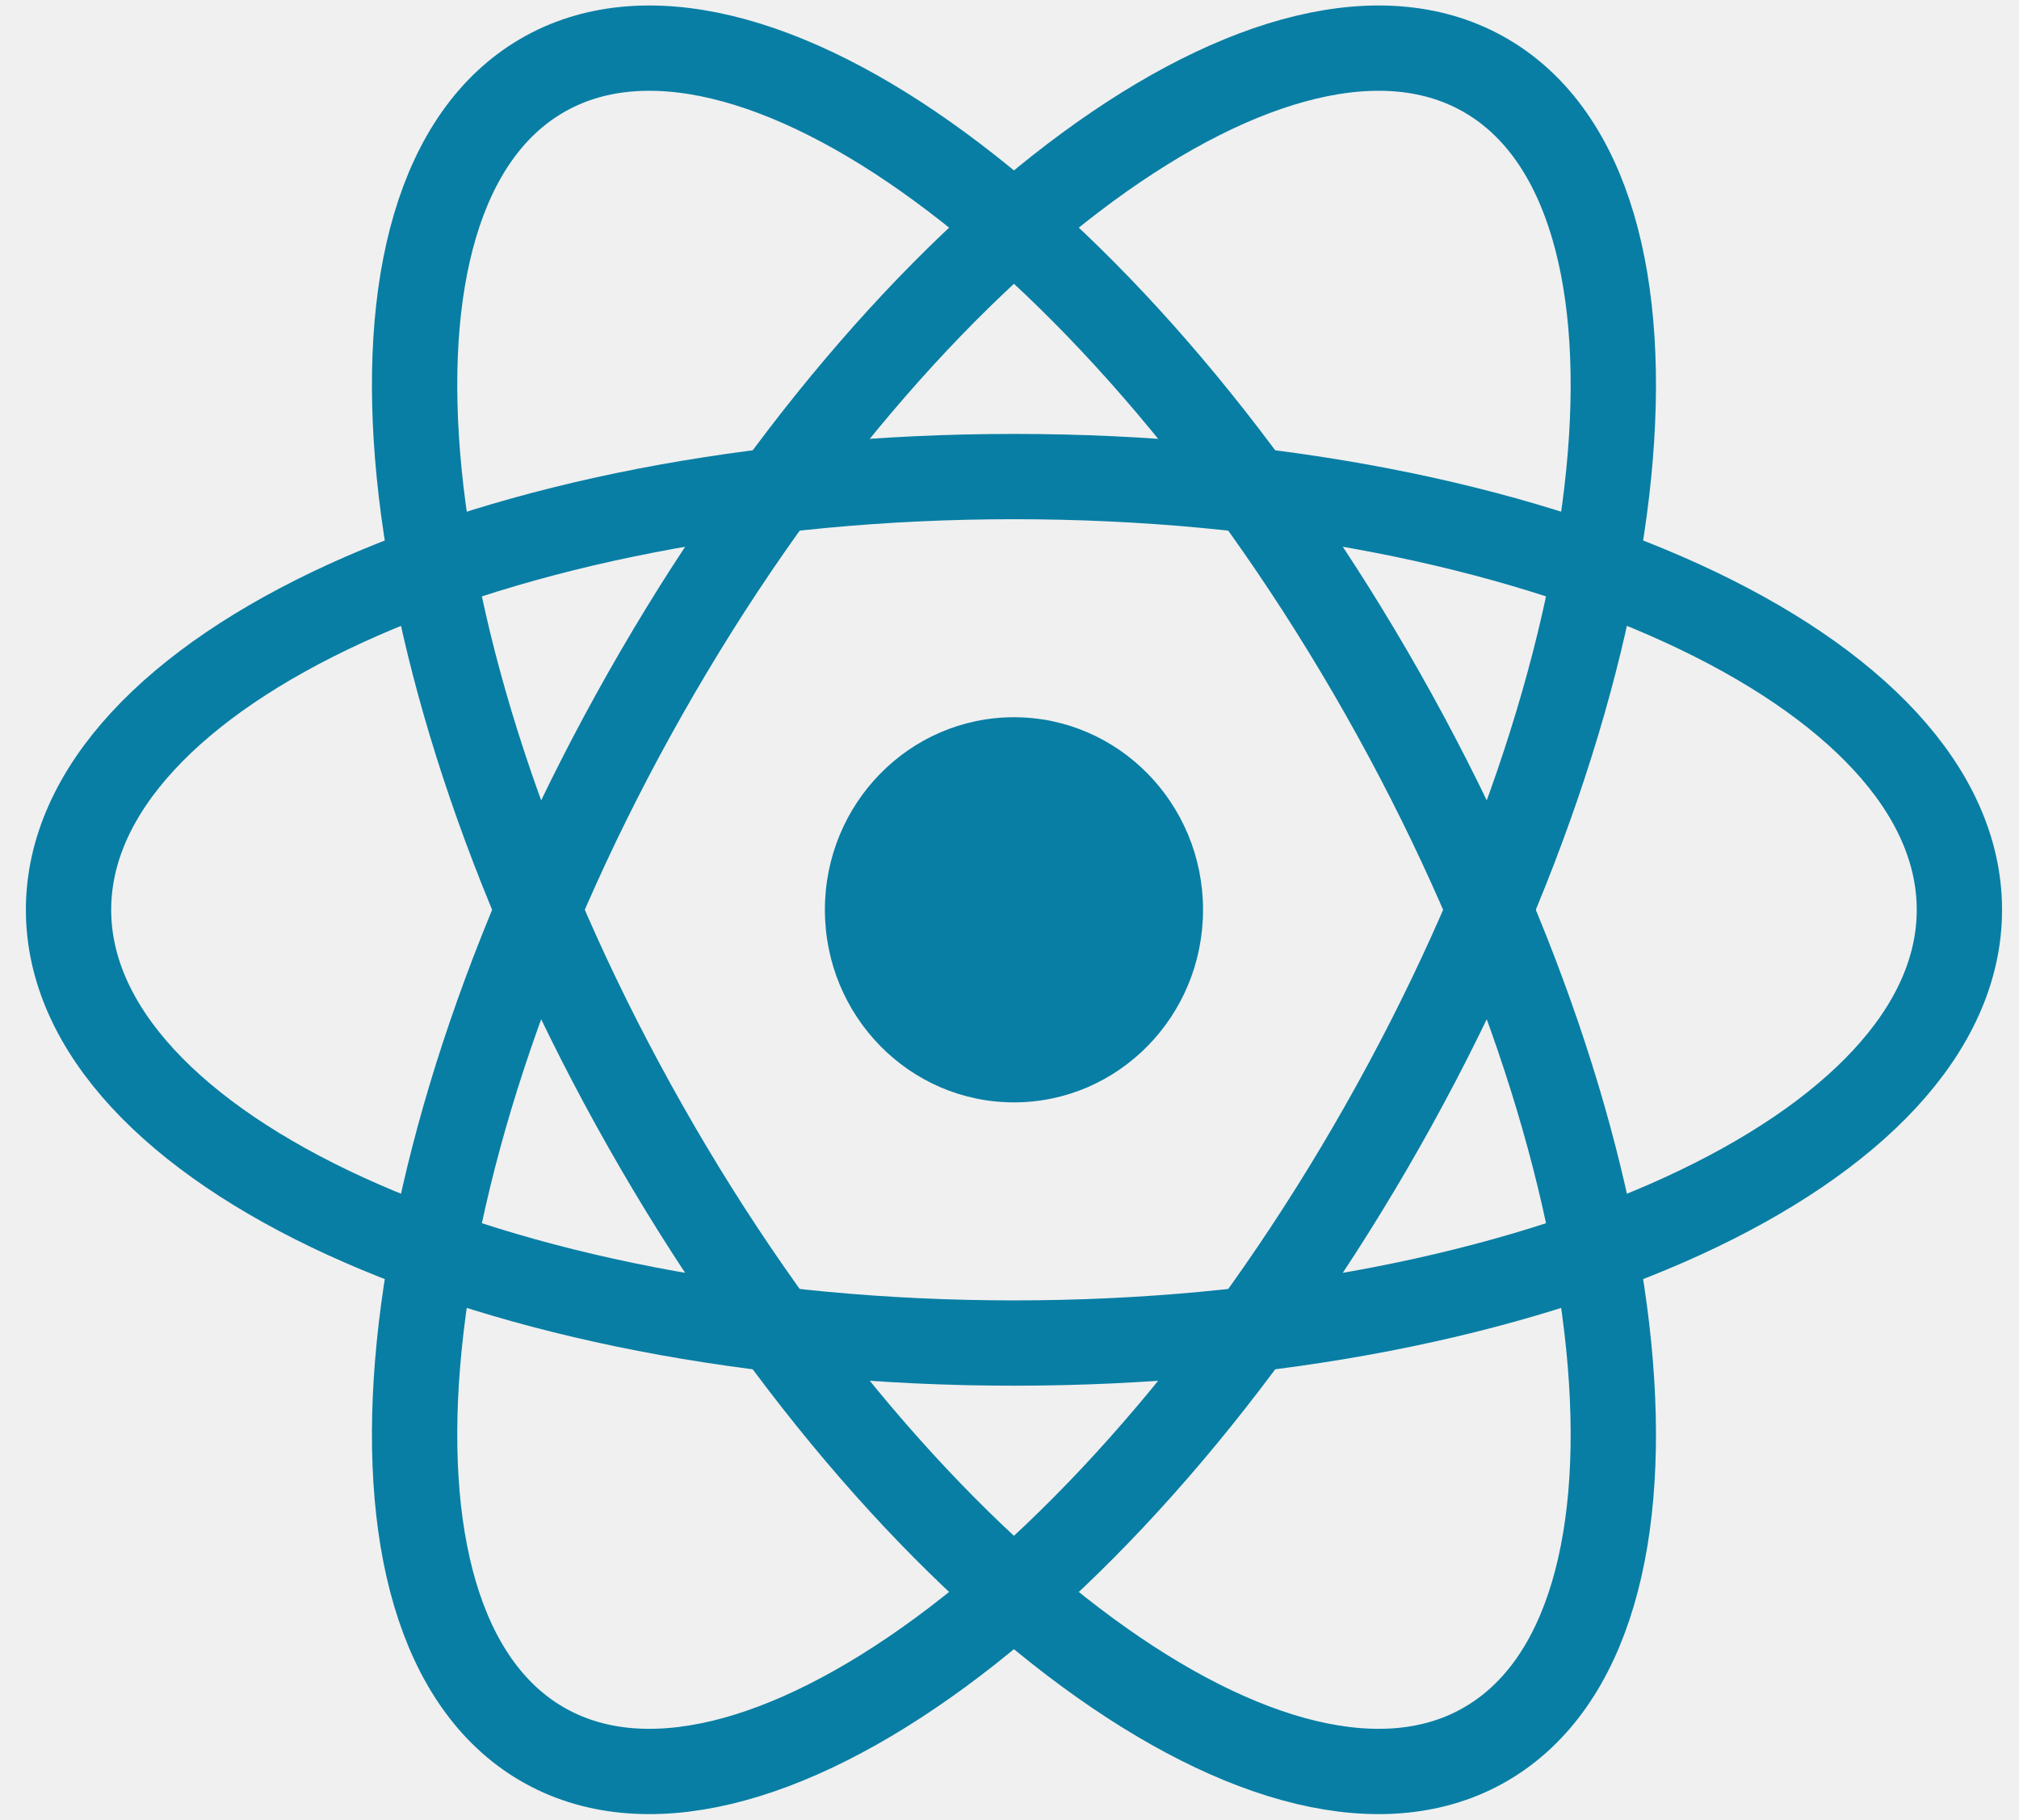
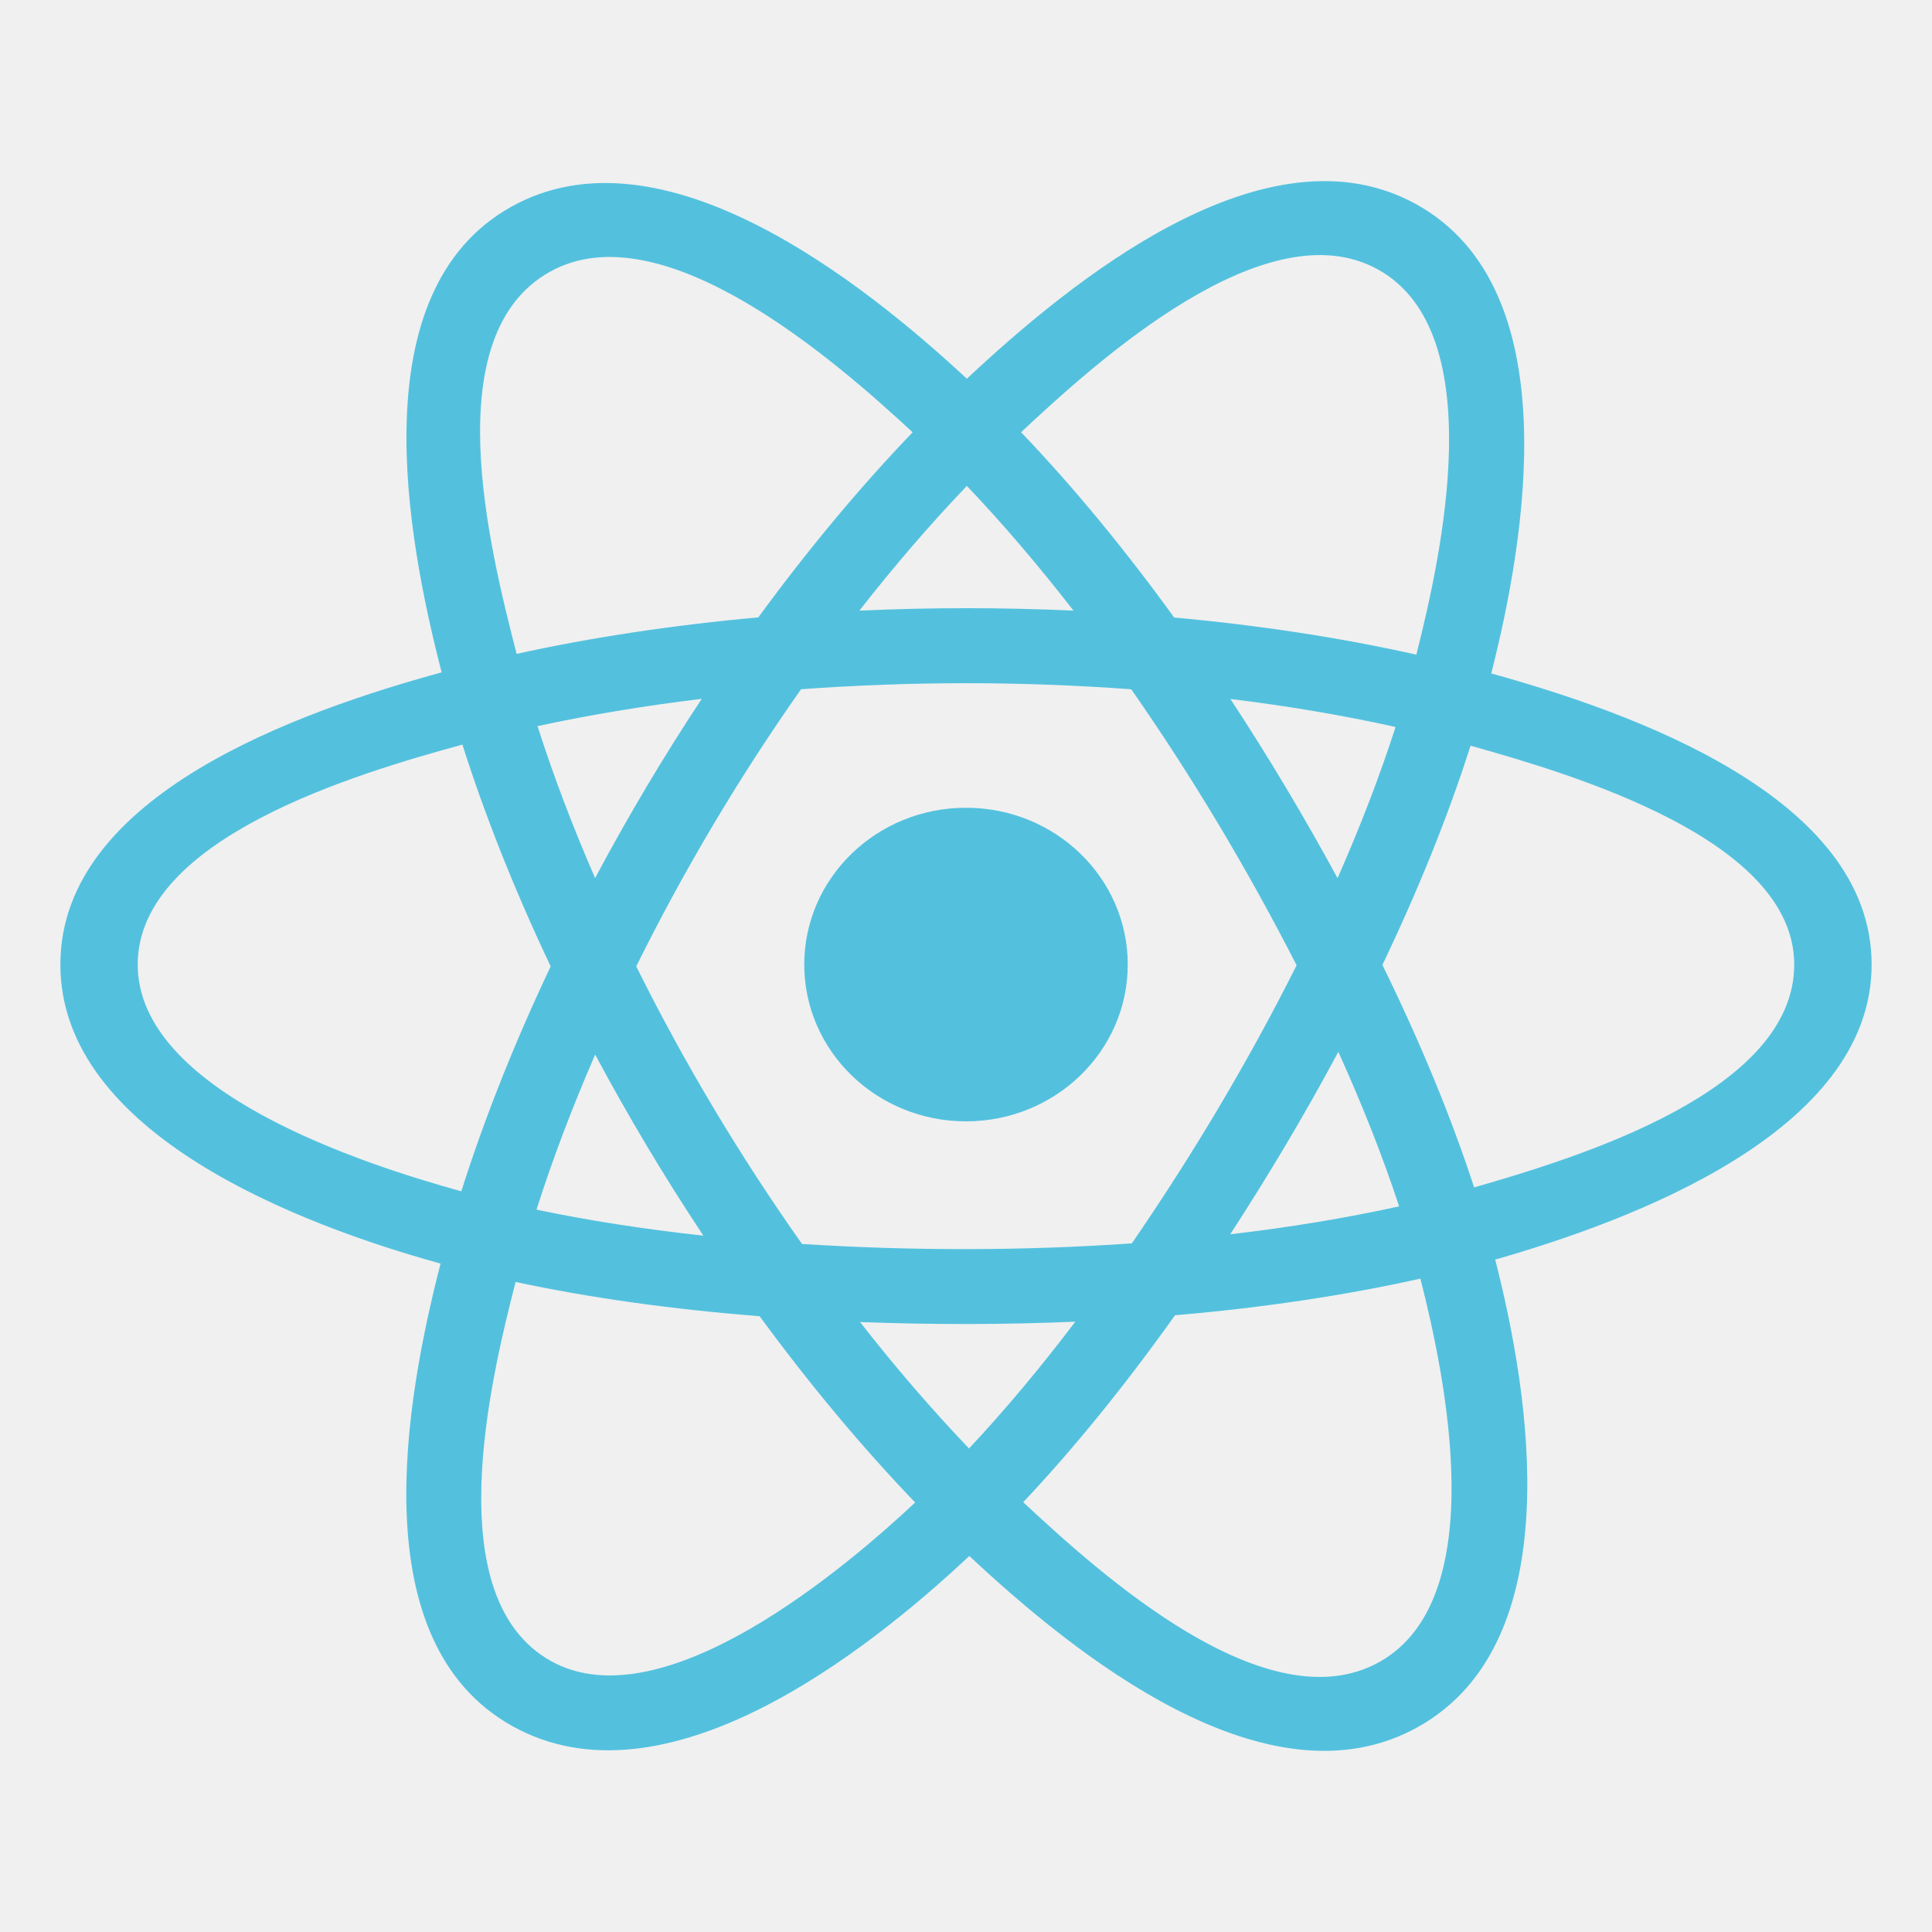
- <svg xmlns="http://www.w3.org/2000/svg" width="71" height="64" viewBox="0 0 71 64" fill="none">
-   <g clip-path="url(#clip0_93_104)">
-     <path d="M35.657 38.773C39.329 38.773 42.306 35.74 42.306 32C42.306 28.26 39.329 25.227 35.657 25.227C31.985 25.227 29.008 28.26 29.008 32C29.008 35.74 31.985 38.773 35.657 38.773Z" fill="#087EA4" />
-     <path d="M35.657 47.238C54.019 47.238 68.904 40.416 68.904 32C68.904 23.584 54.019 16.762 35.657 16.762C17.295 16.762 2.41 23.584 2.41 32C2.41 40.416 17.295 47.238 35.657 47.238Z" stroke="#087EA4" stroke-width="3" />
-     <path d="M22.7 39.619C31.881 55.815 45.124 65.534 52.28 61.326C59.436 57.118 57.794 40.577 48.614 24.381C39.433 8.185 26.189 -1.534 19.034 2.674C11.878 6.882 13.519 23.423 22.7 39.619Z" stroke="#087EA4" stroke-width="3" />
-     <path d="M22.7 24.381C13.519 40.577 11.878 57.118 19.034 61.326C26.189 65.534 39.433 55.815 48.614 39.619C57.794 23.423 59.436 6.882 52.28 2.674C45.124 -1.534 31.881 8.185 22.7 24.381Z" stroke="#087EA4" stroke-width="3" />
+ <svg xmlns="http://www.w3.org/2000/svg" width="72px" height="72px" viewBox="0 0 32 32" fill="none">
+   <g id="SVGRepo_bgCarrier" stroke-width="0" />
+   <g id="SVGRepo_tracerCarrier" stroke-linecap="round" stroke-linejoin="round" />
+   <g id="SVGRepo_iconCarrier">
+     <path d="M18.679 15.976C18.679 14.541 17.48 13.379 16 13.379C14.521 13.379 13.321 14.541 13.321 15.976C13.321 17.41 14.521 18.573 16 18.573C17.48 18.573 18.679 17.41 18.679 15.976Z" fill="#53C1DE" />
+     <path fill-rule="evenodd" clip-rule="evenodd" d="M24.7 11.154C25.266 8.925 25.977 4.791 23.47 3.39C20.975 1.995 17.728 4.668 16.014 6.273C14.304 4.684 10.966 2.022 8.462 3.428C5.968 4.828 6.737 8.893 7.315 11.136C4.988 11.776 1 13.156 1 15.976C1 18.787 4.984 20.289 7.297 20.929C6.717 23.184 5.986 27.191 8.483 28.588C10.997 29.993 14.325 27.395 16.055 25.772C17.781 27.386 20.997 30.002 23.492 28.601C25.996 27.196 25.344 23.118 24.765 20.863C27.007 20.221 31 18.752 31 15.976C31 13.184 26.99 11.792 24.7 11.154ZM24.416 19.667C24.037 18.502 23.524 17.262 22.897 15.982C23.495 14.732 23.988 13.509 24.357 12.351C26.036 12.823 29.718 13.901 29.718 15.976C29.718 18.07 26.185 19.159 24.416 19.667ZM22.85 27.526C20.988 28.571 18.222 26.07 16.948 24.881C17.793 23.984 18.638 22.942 19.462 21.785C20.913 21.66 22.283 21.456 23.526 21.178C23.933 22.773 24.72 26.476 22.85 27.526ZM9.124 27.511C7.261 26.47 8.113 22.895 8.54 21.233C9.768 21.497 11.129 21.686 12.582 21.801C13.412 22.933 14.282 23.974 15.158 24.886C14.075 25.901 10.995 28.557 9.124 27.511ZM2.281 15.976C2.281 13.874 5.942 12.803 7.659 12.333C8.035 13.517 8.527 14.754 9.121 16.006C8.519 17.277 8.02 18.534 7.641 19.732C6.004 19.278 2.281 18.079 2.281 15.976ZM9.104 4.504C10.973 3.454 13.875 6.01 15.116 7.16C14.244 8.068 13.383 9.101 12.56 10.226C11.149 10.353 9.799 10.557 8.557 10.83C8.091 9.021 7.236 5.552 9.104 4.504ZM20.379 11.577C21.337 11.694 22.254 11.85 23.115 12.041C22.856 12.844 22.534 13.684 22.154 14.545C21.604 13.533 21.014 12.542 20.379 11.577ZM16.014 8.048C16.605 8.669 17.197 9.362 17.78 10.114C16.599 10.06 15.415 10.06 14.234 10.114C14.817 9.368 15.414 8.676 16.014 8.048ZM9.857 14.544C9.483 13.686 9.164 12.842 8.903 12.027C9.759 11.842 10.672 11.69 11.623 11.575C10.987 12.537 10.397 13.528 9.857 14.544ZM11.65 20.466C10.668 20.359 9.741 20.215 8.886 20.035C9.15 19.206 9.477 18.343 9.858 17.467C10.406 18.493 11.005 19.494 11.65 20.466ZM16.05 23.991C15.442 23.356 14.836 22.653 14.245 21.897C15.433 21.942 16.623 21.942 17.811 21.891C17.227 22.661 16.637 23.365 16.05 23.991ZM22.167 17.422C22.568 18.308 22.906 19.166 23.174 19.981C22.304 20.173 21.365 20.328 20.376 20.444C21.015 19.461 21.615 18.454 22.167 17.422ZM18.747 20.594C16.93 20.72 15.102 20.719 13.284 20.604C12.251 19.142 11.331 17.603 10.538 16.006C11.328 14.412 12.24 12.876 13.268 11.416C15.088 11.283 16.918 11.282 18.737 11.417C19.756 12.877 20.668 14.409 21.476 15.988C20.677 17.581 19.759 19.12 18.747 20.594ZM22.83 4.467C24.701 5.513 23.868 9.227 23.459 10.843C22.215 10.564 20.863 10.357 19.448 10.228C18.624 9.09 17.77 8.055 16.912 7.159C18.169 5.984 20.978 3.431 22.83 4.467Z" fill="#53C1DE" />
  </g>
-   <defs>
-     <clipPath id="clip0_93_104">
-       <rect width="69.818" height="64" fill="white" transform="translate(0.747803)" />
-     </clipPath>
-   </defs>
</svg>
